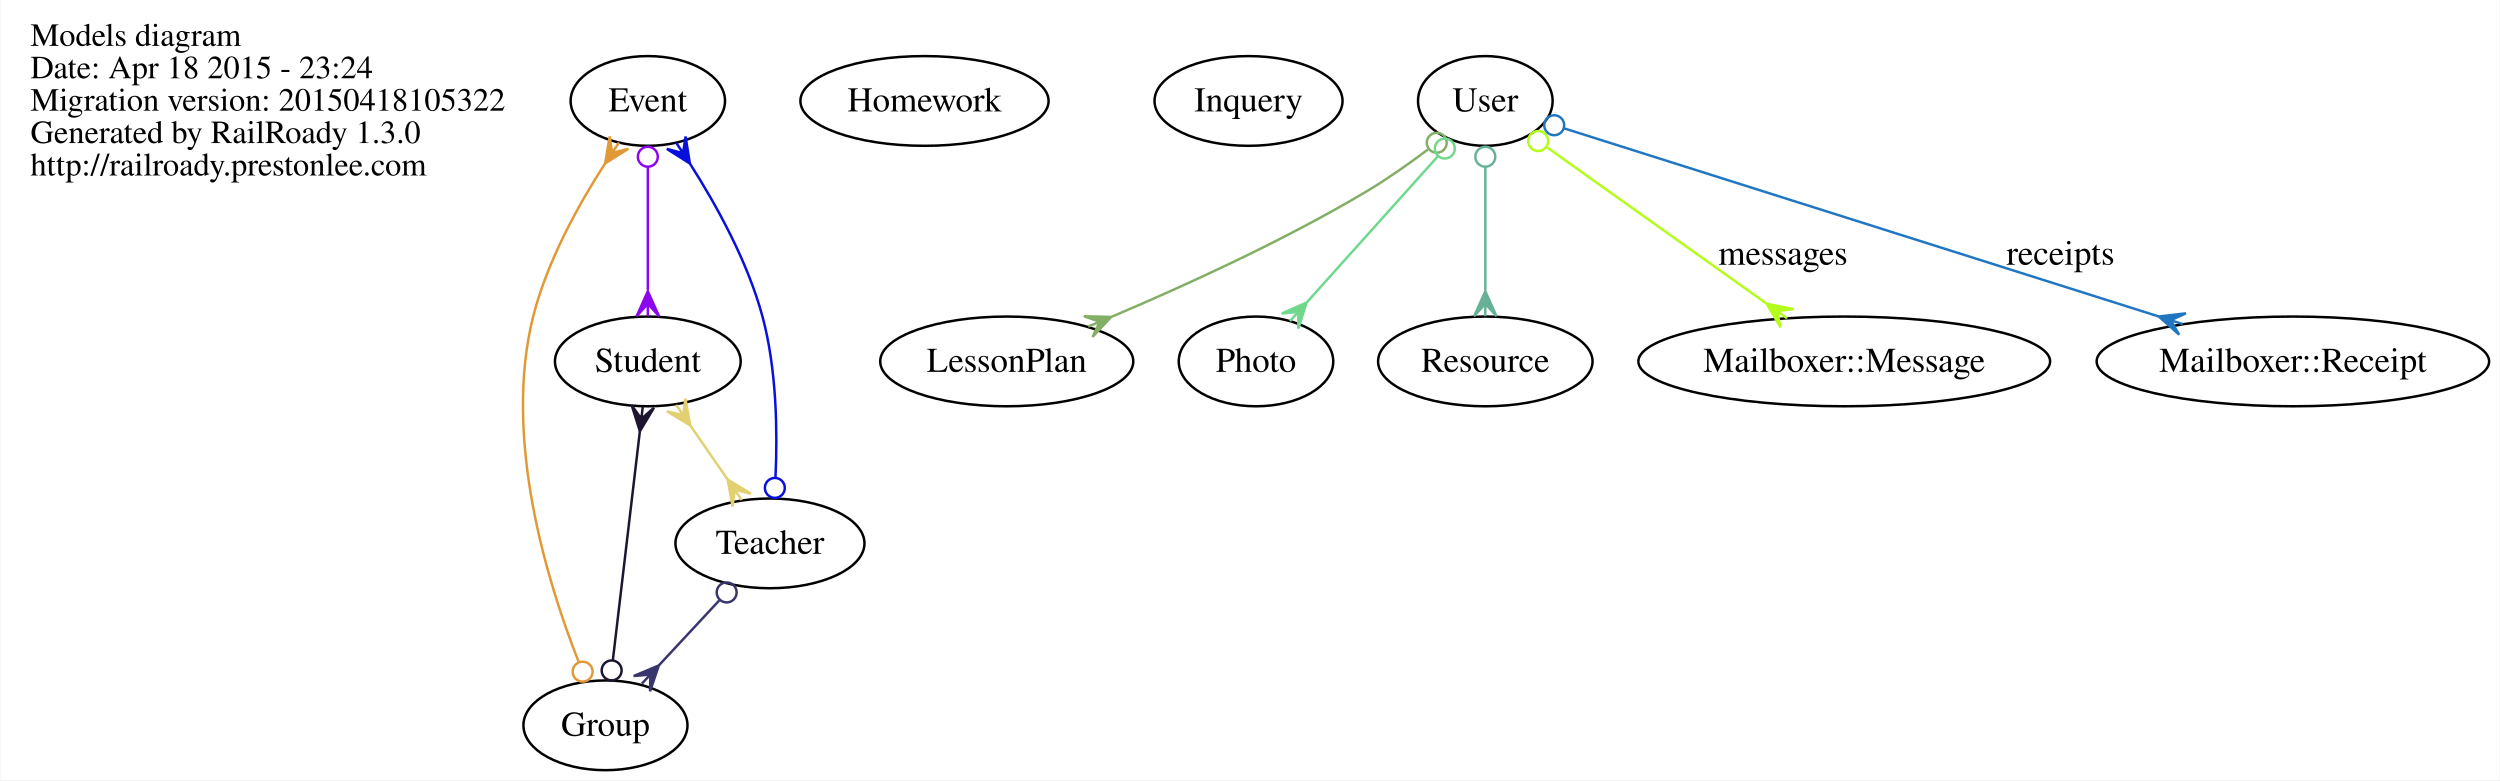
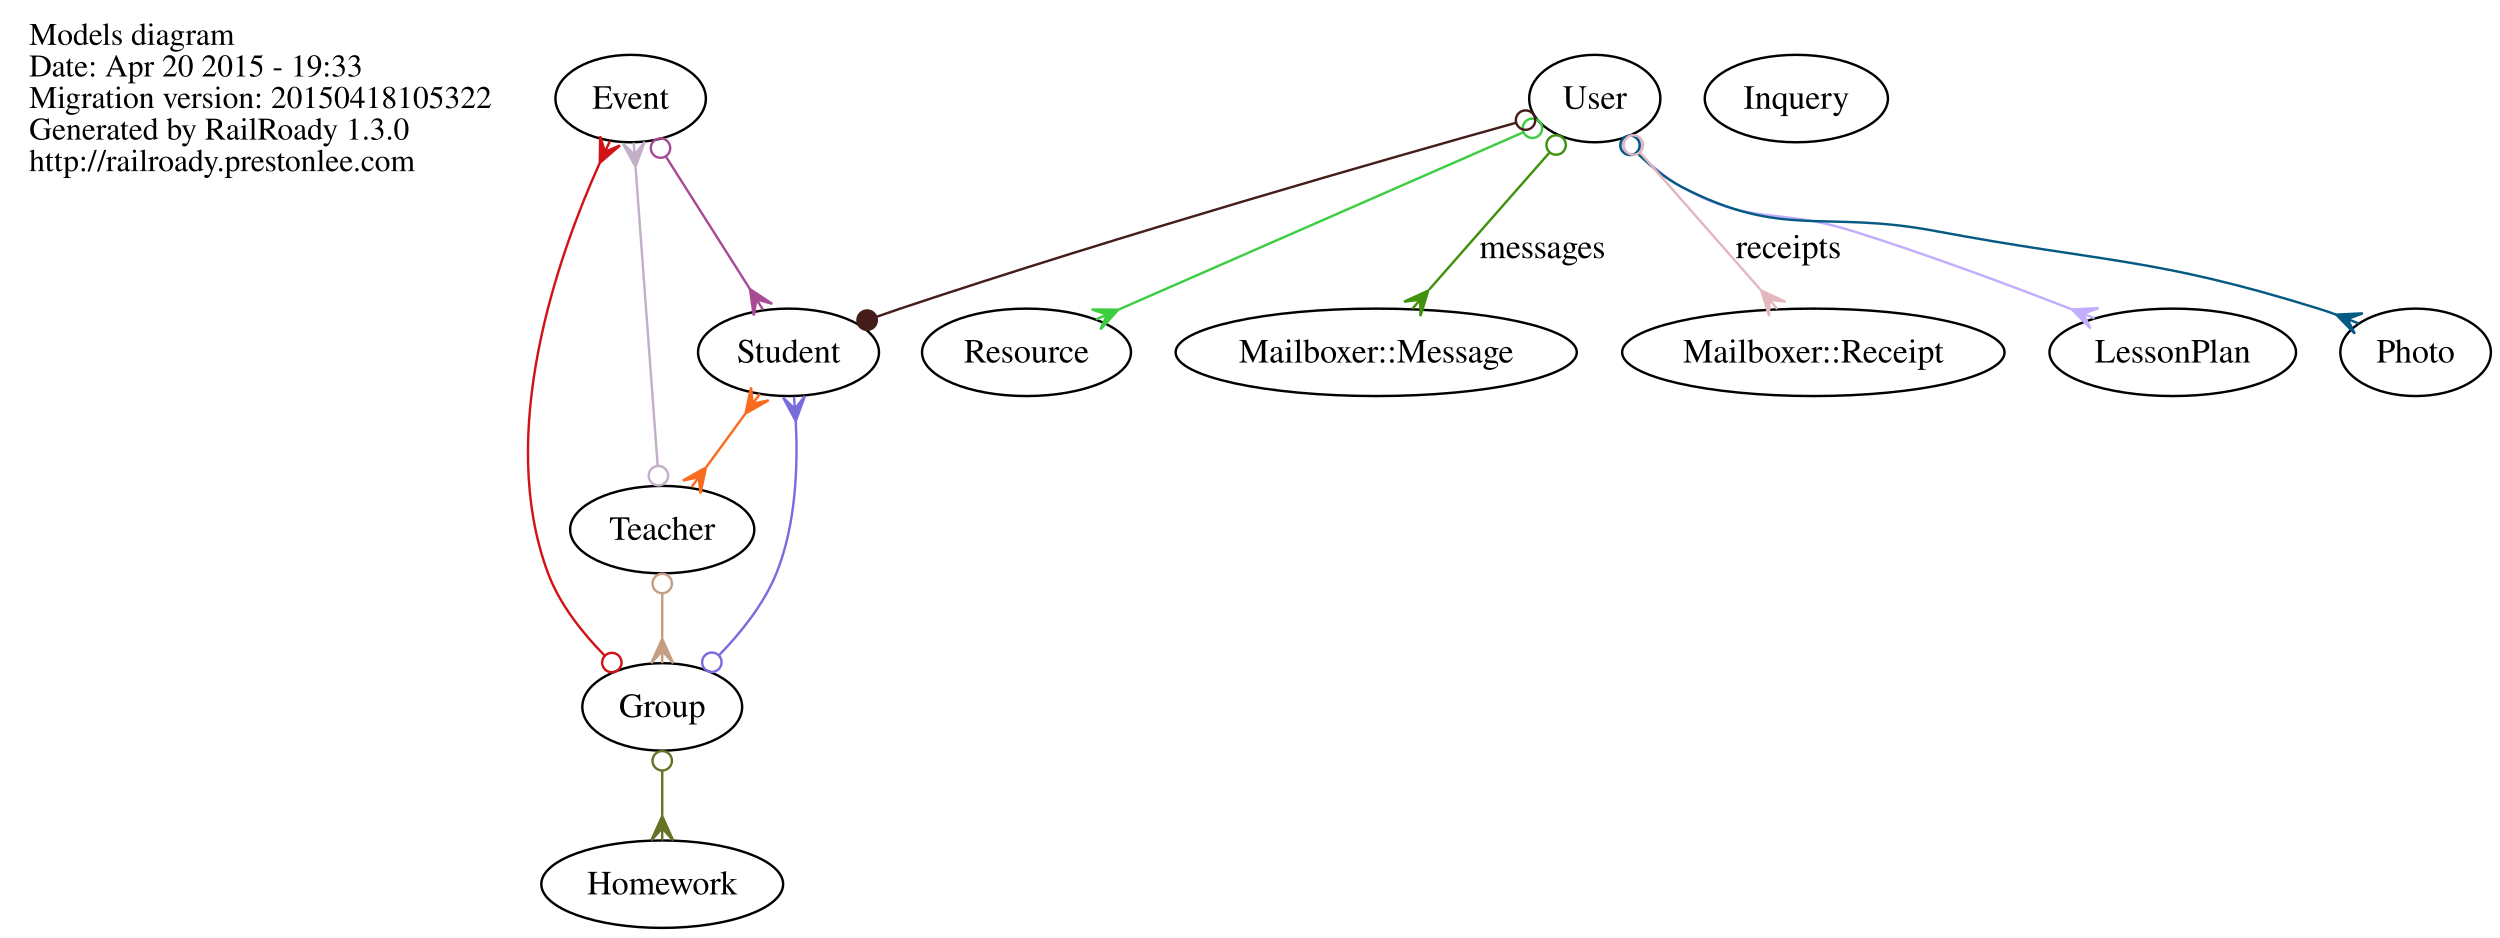
- <svg xmlns="http://www.w3.org/2000/svg" width="1003pt" height="313pt" viewBox="0.00 0.00 1002.56 313.00">
-   <g id="graph0" class="graph" transform="scale(1 1) rotate(0) translate(4 309)">
-     <polygon fill="white" stroke="none" points="-4,4 -4,-309 998.556,-309 998.556,4 -4,4" />
+ <svg xmlns="http://www.w3.org/2000/svg" width="1029pt" height="386pt" viewBox="0.00 0.00 1029.44 386.00">
+   <g id="graph0" class="graph" transform="scale(1 1) rotate(0) translate(4 382)">
+     <polygon fill="white" stroke="none" points="-4,4 -4,-382 1025.44,-382 1025.44,4 -4,4" />
    <g id="node1" class="node">
-       <text text-anchor="start" x="8" y="-290.6" font-family="Times,serif" font-size="13.00">Models diagram</text>
-       <text text-anchor="start" x="8" y="-277.6" font-family="Times,serif" font-size="13.00">Date: Apr 18 2015 - 23:24</text>
-       <text text-anchor="start" x="8" y="-264.6" font-family="Times,serif" font-size="13.00">Migration version: 20150418105322</text>
-       <text text-anchor="start" x="8" y="-251.6" font-family="Times,serif" font-size="13.00">Generated by RailRoady 1.3.0</text>
-       <text text-anchor="start" x="8" y="-238.6" font-family="Times,serif" font-size="13.00">http://railroady.prestonlee.com</text>
+       <text text-anchor="start" x="8" y="-363.6" font-family="Times,serif" font-size="13.00">Models diagram</text>
+       <text text-anchor="start" x="8" y="-350.6" font-family="Times,serif" font-size="13.00">Date: Apr 20 2015 - 19:33</text>
+       <text text-anchor="start" x="8" y="-337.6" font-family="Times,serif" font-size="13.00">Migration version: 20150418105322</text>
+       <text text-anchor="start" x="8" y="-324.6" font-family="Times,serif" font-size="13.00">Generated by RailRoady 1.3.0</text>
+       <text text-anchor="start" x="8" y="-311.6" font-family="Times,serif" font-size="13.00">http://railroady.prestonlee.com</text>
    </g>
    <g id="node2" class="node">
-       <ellipse fill="none" stroke="black" cx="255.688" cy="-268.5" rx="30.971" ry="18" />
-       <text text-anchor="middle" x="255.688" y="-264.3" font-family="Times,serif" font-size="14.00">Event</text>
+       <ellipse fill="none" stroke="black" cx="255.688" cy="-341.5" rx="30.971" ry="18" />
+       <text text-anchor="middle" x="255.688" y="-337.3" font-family="Times,serif" font-size="14.00">Event</text>
    </g>
    <g id="node9" class="node">
-       <ellipse fill="none" stroke="black" cx="255.688" cy="-164" rx="37.259" ry="18" />
-       <text text-anchor="middle" x="255.688" y="-159.8" font-family="Times,serif" font-size="14.00">Student</text>
+       <ellipse fill="none" stroke="black" cx="320.688" cy="-237" rx="37.259" ry="18" />
+       <text text-anchor="middle" x="320.688" y="-232.8" font-family="Times,serif" font-size="14.00">Student</text>
    </g>
    <g id="edge1" class="edge">
-       <path fill="none" stroke="#8c07ee" d="M255.688,-242.017C255.688,-226.986 255.688,-207.959 255.688,-192.577" />
-       <ellipse fill="none" stroke="#8c07ee" cx="255.688" cy="-246.112" rx="4" ry="4" />
-       <polygon fill="#8c07ee" stroke="#8c07ee" points="255.688,-192.131 260.188,-182.131 255.688,-187.131 255.688,-182.131 255.688,-182.131 255.688,-182.131 255.688,-187.131 251.188,-182.131 255.688,-192.131 255.688,-192.131" />
+       <path fill="none" stroke="#a74b95" d="M270.229,-317.569C280.457,-301.44 294.145,-279.856 304.683,-263.238" />
+       <ellipse fill="none" stroke="#a74b95" cx="267.986" cy="-321.106" rx="4" ry="4" />
+       <polygon fill="#a74b95" stroke="#a74b95" points="304.817,-263.027 313.972,-256.992 307.494,-258.805 310.172,-254.582 310.172,-254.582 310.172,-254.582 307.494,-258.805 306.372,-252.172 304.817,-263.027 304.817,-263.027" />
    </g>
    <g id="node3" class="node">
-       <ellipse fill="none" stroke="black" cx="238.688" cy="-18" rx="32.908" ry="18" />
-       <text text-anchor="middle" x="238.688" y="-13.8" font-family="Times,serif" font-size="14.00">Group</text>
+       <ellipse fill="none" stroke="black" cx="268.688" cy="-91" rx="32.908" ry="18" />
+       <text text-anchor="middle" x="268.688" y="-86.8" font-family="Times,serif" font-size="14.00">Group</text>
+     </g>
+     <g id="edge4" class="edge">
+       <path fill="none" stroke="#d11216" d="M244.92,-112.184C235.818,-121.442 226.476,-133.205 221.688,-146 200.015,-203.911 225.765,-276.778 242.867,-314.772" />
+       <ellipse fill="none" stroke="#d11216" cx="247.942" cy="-109.258" rx="4" ry="4" />
+       <polygon fill="#d11216" stroke="#d11216" points="242.984,-315.022 243.126,-325.987 245.095,-319.555 247.205,-324.087 247.205,-324.087 247.205,-324.087 245.095,-319.555 251.285,-322.187 242.984,-315.022 242.984,-315.022" />
+     </g>
+     <g id="node4" class="node">
+       <ellipse fill="none" stroke="black" cx="268.688" cy="-18" rx="49.788" ry="18" />
+       <text text-anchor="middle" x="268.688" y="-13.8" font-family="Times,serif" font-size="14.00">Homework</text>
    </g>
    <g id="edge3" class="edge">
-       <path fill="none" stroke="#e19938" d="M227.958,-43.401C215.306,-75.474 197.453,-133.437 209.688,-182 215.282,-204.204 227.891,-226.918 238.496,-243.349" />
-       <ellipse fill="none" stroke="#e19938" cx="229.533" cy="-39.531" rx="4" ry="4" />
-       <polygon fill="#e19938" stroke="#e19938" points="238.576,-243.468 240.38,-254.285 241.35,-247.628 244.124,-251.788 244.124,-251.788 244.124,-251.788 241.35,-247.628 247.868,-249.291 238.576,-243.468 238.576,-243.468" />
+       <path fill="none" stroke="#677127" d="M268.688,-64.791C268.688,-58.832 268.688,-52.45 268.688,-46.399" />
+       <ellipse fill="none" stroke="#677127" cx="268.688" cy="-68.813" rx="4" ry="4" />
+       <polygon fill="#677127" stroke="#677127" points="268.688,-46.029 273.188,-36.029 268.688,-41.029 268.688,-36.029 268.688,-36.029 268.688,-36.029 268.688,-41.029 264.188,-36.029 268.688,-46.029 268.688,-46.029" />
    </g>
    <g id="edge2" class="edge">
-       <path fill="none" stroke="#1e1531" d="M241.662,-44.195C244.695,-69.881 249.382,-109.591 252.492,-135.933" />
-       <ellipse fill="none" stroke="#1e1531" cx="241.171" cy="-40.034" rx="4" ry="4" />
-       <polygon fill="#1e1531" stroke="#1e1531" points="252.498,-135.985 249.202,-146.443 253.085,-140.95 253.671,-145.916 253.671,-145.916 253.671,-145.916 253.085,-140.95 258.14,-145.388 252.498,-135.985 252.498,-135.985" />
-     </g>
-     <g id="node4" class="node">
-       <ellipse fill="none" stroke="black" cx="366.688" cy="-268.5" rx="49.788" ry="18" />
-       <text text-anchor="middle" x="366.688" y="-264.3" font-family="Times,serif" font-size="14.00">Homework</text>
+       <path fill="none" stroke="#796cdd" d="M292.111,-112.318C301.155,-121.599 310.546,-133.343 315.688,-146 323.762,-165.877 324.622,-190.275 323.679,-208.652" />
+       <ellipse fill="none" stroke="#796cdd" cx="289.123" cy="-109.39" rx="4" ry="4" />
+       <polygon fill="#796cdd" stroke="#796cdd" points="323.674,-208.722 318.469,-218.374 323.316,-213.709 322.957,-218.696 322.957,-218.696 322.957,-218.696 323.316,-213.709 327.445,-219.019 323.674,-208.722 323.674,-208.722" />
    </g>
    <g id="node5" class="node">
-       <ellipse fill="none" stroke="black" cx="496.688" cy="-268.5" rx="37.718" ry="18" />
-       <text text-anchor="middle" x="496.688" y="-264.3" font-family="Times,serif" font-size="14.00">Inquery</text>
+       <ellipse fill="none" stroke="black" cx="735.688" cy="-341.5" rx="37.718" ry="18" />
+       <text text-anchor="middle" x="735.688" y="-337.3" font-family="Times,serif" font-size="14.00">Inquery</text>
    </g>
    <g id="node6" class="node">
-       <ellipse fill="none" stroke="black" cx="399.688" cy="-164" rx="50.766" ry="18" />
-       <text text-anchor="middle" x="399.688" y="-159.8" font-family="Times,serif" font-size="14.00">LessonPlan</text>
+       <ellipse fill="none" stroke="black" cx="890.688" cy="-237" rx="50.766" ry="18" />
+       <text text-anchor="middle" x="890.688" y="-232.8" font-family="Times,serif" font-size="14.00">LessonPlan</text>
    </g>
    <g id="node7" class="node">
-       <ellipse fill="none" stroke="black" cx="499.688" cy="-164" rx="30.997" ry="18" />
-       <text text-anchor="middle" x="499.688" y="-159.8" font-family="Times,serif" font-size="14.00">Photo</text>
+       <ellipse fill="none" stroke="black" cx="990.688" cy="-237" rx="30.997" ry="18" />
+       <text text-anchor="middle" x="990.688" y="-232.8" font-family="Times,serif" font-size="14.00">Photo</text>
    </g>
    <g id="node8" class="node">
-       <ellipse fill="none" stroke="black" cx="591.688" cy="-164" rx="43.022" ry="18" />
-       <text text-anchor="middle" x="591.688" y="-159.8" font-family="Times,serif" font-size="14.00">Resource</text>
+       <ellipse fill="none" stroke="black" cx="418.688" cy="-237" rx="43.022" ry="18" />
+       <text text-anchor="middle" x="418.688" y="-232.8" font-family="Times,serif" font-size="14.00">Resource</text>
    </g>
    <g id="node10" class="node">
-       <ellipse fill="none" stroke="black" cx="304.688" cy="-91" rx="37.917" ry="18" />
-       <text text-anchor="middle" x="304.688" y="-86.8" font-family="Times,serif" font-size="14.00">Teacher</text>
+       <ellipse fill="none" stroke="black" cx="268.688" cy="-164" rx="37.917" ry="18" />
+       <text text-anchor="middle" x="268.688" y="-159.8" font-family="Times,serif" font-size="14.00">Teacher</text>
    </g>
-     <g id="edge4" class="edge">
-       <path fill="none" stroke="#e2d071" d="M272.772,-138.245C277.572,-131.29 282.791,-123.728 287.591,-116.773" />
-       <polygon fill="#e2d071" stroke="#e2d071" points="272.733,-138.302 263.349,-143.977 269.893,-142.418 267.052,-146.533 267.052,-146.533 267.052,-146.533 269.893,-142.418 270.756,-149.089 272.733,-138.302 272.733,-138.302" />
-       <polygon fill="#e2d071" stroke="#e2d071" points="287.705,-116.608 297.088,-110.934 290.545,-112.493 293.385,-108.378 293.385,-108.378 293.385,-108.378 290.545,-112.493 289.681,-105.822 287.705,-116.608 287.705,-116.608" />
+     <g id="edge5" class="edge">
+       <path fill="none" stroke="#f96b1e" d="M302.813,-211.593C297.705,-204.62 292.133,-197.012 287,-190.004" />
+       <polygon fill="#f96b1e" stroke="#f96b1e" points="302.979,-211.821 305.258,-222.548 305.934,-215.855 308.888,-219.889 308.888,-219.889 308.888,-219.889 305.934,-215.855 312.519,-217.23 302.979,-211.821 302.979,-211.821" />
+       <polygon fill="#f96b1e" stroke="#f96b1e" points="286.71,-189.608 284.432,-178.881 283.756,-185.574 280.802,-181.54 280.802,-181.54 280.802,-181.54 283.756,-185.574 277.171,-184.199 286.71,-189.608 286.71,-189.608" />
+     </g>
+     <g id="edge7" class="edge">
+       <path fill="none" stroke="#c1b0c7" d="M266.81,-190.348C264.397,-222.928 260.222,-279.29 257.731,-312.917" />
+       <ellipse fill="none" stroke="#c1b0c7" cx="267.117" cy="-186.206" rx="4" ry="4" />
+       <polygon fill="#c1b0c7" stroke="#c1b0c7" points="257.697,-313.38 252.47,-323.02 257.327,-318.366 256.958,-323.353 256.958,-323.353 256.958,-323.353 257.327,-318.366 261.446,-323.685 257.697,-313.38 257.697,-313.38" />
    </g>
    <g id="edge6" class="edge">
-       <path fill="none" stroke="#0910dc" d="M306.908,-117.643C307.751,-135.905 307.391,-160.856 301.688,-182 295.725,-204.107 283.138,-226.828 272.635,-243.285" />
-       <ellipse fill="none" stroke="#0910dc" cx="306.65" cy="-113.255" rx="4" ry="4" />
-       <polygon fill="#0910dc" stroke="#0910dc" points="272.568,-243.387 263.312,-249.267 269.819,-247.564 267.071,-251.741 267.071,-251.741 267.071,-251.741 269.819,-247.564 270.83,-254.214 272.568,-243.387 272.568,-243.387" />
-     </g>
-     <g id="edge5" class="edge">
-       <path fill="none" stroke="#39366e" d="M284.373,-68.147C276.681,-59.872 267.904,-50.43 260.113,-42.048" />
-       <ellipse fill="none" stroke="#39366e" cx="287.317" cy="-71.313" rx="4" ry="4" />
-       <polygon fill="#39366e" stroke="#39366e" points="260.103,-42.037 256.59,-31.649 256.699,-38.375 253.294,-34.713 253.294,-34.713 253.294,-34.713 256.699,-38.375 249.998,-37.777 260.103,-42.037 260.103,-42.037" />
+       <path fill="none" stroke="#c39e83" d="M268.688,-137.791C268.688,-131.832 268.688,-125.45 268.688,-119.399" />
+       <ellipse fill="none" stroke="#c39e83" cx="268.688" cy="-141.813" rx="4" ry="4" />
+       <polygon fill="#c39e83" stroke="#c39e83" points="268.688,-119.029 273.188,-109.029 268.688,-114.029 268.688,-109.029 268.688,-109.029 268.688,-109.029 268.688,-114.029 264.188,-109.029 268.688,-119.029 268.688,-119.029" />
    </g>
    <g id="node11" class="node">
-       <ellipse fill="none" stroke="black" cx="591.688" cy="-268.5" rx="27" ry="18" />
-       <text text-anchor="middle" x="591.688" y="-264.3" font-family="Times,serif" font-size="14.00">User</text>
+       <ellipse fill="none" stroke="black" cx="652.688" cy="-341.5" rx="27" ry="18" />
+       <text text-anchor="middle" x="652.688" y="-337.3" font-family="Times,serif" font-size="14.00">User</text>
+     </g>
+     <g id="edge9" class="edge">
+       <path fill="none" stroke="#c2adfe" d="M670.761,-319.027C676.072,-313.801 682.209,-308.667 688.688,-305 716.644,-289.177 728.033,-296.602 758.688,-287 789.301,-277.41 823.216,-264.776 849.003,-254.738" />
+       <ellipse fill="none" stroke="#c2adfe" cx="667.699" cy="-322.23" rx="4" ry="4" />
+       <polygon fill="#c2adfe" stroke="#c2adfe" points="849.154,-254.679 860.106,-255.22 853.809,-252.855 858.464,-251.03 858.464,-251.03 858.464,-251.03 853.809,-252.855 856.822,-246.841 849.154,-254.679 849.154,-254.679" />
    </g>
    <g id="edge8" class="edge">
-       <path fill="none" stroke="#83ae66" d="M568.641,-248.995C560.934,-243.207 552.147,-237.027 543.688,-232 510.784,-212.448 471.226,-194.401 441.903,-181.975" />
-       <ellipse fill="none" stroke="#83ae66" cx="572.201" cy="-251.722" rx="4" ry="4" />
-       <polygon fill="#83ae66" stroke="#83ae66" points="441.599,-181.848 434.115,-173.832 436.988,-179.915 432.376,-177.982 432.376,-177.982 432.376,-177.982 436.988,-179.915 430.637,-182.133 441.599,-181.848 441.599,-181.848" />
+       <path fill="none" stroke="#055a83" d="M669.952,-319.287C675.399,-313.846 681.808,-308.537 688.688,-305 730.406,-283.551 746.584,-295.657 792.688,-287 863.105,-273.778 882.258,-276.232 950.688,-255 953.084,-254.257 955.533,-253.419 957.979,-252.525" />
+       <ellipse fill="none" stroke="#055a83" cx="667.177" cy="-322.247" rx="4" ry="4" />
+       <polygon fill="#055a83" stroke="#055a83" points="957.984,-252.524 968.936,-253.064 962.639,-250.699 967.294,-248.874 967.294,-248.874 967.294,-248.874 962.639,-250.699 965.652,-244.685 957.984,-252.524 957.984,-252.524" />
    </g>
-     <g id="edge7" class="edge">
-       <path fill="none" stroke="#70d88c" d="M572.68,-246.323C557.334,-229.225 535.784,-205.216 520.079,-187.719" />
-       <ellipse fill="none" stroke="#70d88c" cx="575.441" cy="-249.399" rx="4" ry="4" />
-       <polygon fill="#70d88c" stroke="#70d88c" points="519.998,-187.628 516.667,-177.18 516.658,-183.907 513.318,-180.186 513.318,-180.186 513.318,-180.186 516.658,-183.907 509.969,-183.192 519.998,-187.628 519.998,-187.628" />
+     <g id="edge10" class="edge">
+       <path fill="none" stroke="#3ccd40" d="M623.251,-327.606C581.037,-309.115 503.278,-275.054 456.745,-254.67" />
+       <ellipse fill="none" stroke="#3ccd40" cx="627.01" cy="-329.252" rx="4" ry="4" />
+       <polygon fill="#3ccd40" stroke="#3ccd40" points="456.473,-254.551 449.119,-246.417 451.893,-252.545 447.313,-250.539 447.313,-250.539 447.313,-250.539 451.893,-252.545 445.507,-254.661 456.473,-254.551 456.473,-254.551" />
    </g>
-     <g id="edge9" class="edge">
-       <path fill="none" stroke="#67b297" d="M591.688,-242.017C591.688,-226.986 591.688,-207.959 591.688,-192.577" />
-       <ellipse fill="none" stroke="#67b297" cx="591.688" cy="-246.112" rx="4" ry="4" />
-       <polygon fill="#67b297" stroke="#67b297" points="591.688,-192.131 596.188,-182.131 591.688,-187.131 591.688,-182.131 591.688,-182.131 591.688,-182.131 591.688,-187.131 587.188,-182.131 591.688,-192.131 591.688,-192.131" />
+     <g id="edge11" class="edge">
+       <path fill="none" stroke="#441d1a" d="M620.292,-331.54C567.052,-316.654 457.863,-285.442 366.688,-255 363.508,-253.938 360.218,-252.801 356.927,-251.637" />
+       <ellipse fill="none" stroke="#441d1a" cx="624.185" cy="-332.626" rx="4" ry="4" />
+       <ellipse fill="#441d1a" stroke="#441d1a" cx="353.062" cy="-250.247" rx="4" ry="4" />
    </g>
    <g id="node12" class="node">
-       <ellipse fill="none" stroke="black" cx="735.688" cy="-164" rx="82.605" ry="18" />
-       <text text-anchor="middle" x="735.688" y="-159.8" font-family="Times,serif" font-size="14.00">Mailboxer::Message</text>
+       <ellipse fill="none" stroke="black" cx="562.688" cy="-237" rx="82.605" ry="18" />
+       <text text-anchor="middle" x="562.688" y="-232.8" font-family="Times,serif" font-size="14.00">Mailboxer::Message</text>
    </g>
-     <g id="edge10" class="edge">
-       <path fill="none" stroke="#b4fc19" d="M616.481,-249.852C640.886,-232.48 678.23,-205.898 704.607,-187.124" />
-       <ellipse fill="none" stroke="#b4fc19" cx="612.893" cy="-252.406" rx="4" ry="4" />
-       <polygon fill="#b4fc19" stroke="#b4fc19" points="704.608,-187.123 715.364,-184.99 708.681,-184.223 712.755,-181.324 712.755,-181.324 712.755,-181.324 708.681,-184.223 710.145,-177.658 704.608,-187.123 704.608,-187.123" />
-       <text text-anchor="middle" x="711.126" y="-202.8" font-family="Times,serif" font-size="14.00">messages</text>
+     <g id="edge12" class="edge">
+       <path fill="none" stroke="#40910c" d="M634.037,-319.258C619.634,-302.856 599.673,-280.122 584.525,-262.87" />
+       <ellipse fill="none" stroke="#40910c" cx="636.769" cy="-322.37" rx="4" ry="4" />
+       <polygon fill="#40910c" stroke="#40910c" points="584.119,-262.408 580.903,-251.924 580.82,-258.651 577.521,-254.893 577.521,-254.893 577.521,-254.893 580.82,-258.651 574.14,-257.863 584.119,-262.408 584.119,-262.408" />
+       <text text-anchor="middle" x="631.126" y="-275.8" font-family="Times,serif" font-size="14.00">messages</text>
    </g>
    <g id="node13" class="node">
-       <ellipse fill="none" stroke="black" cx="915.688" cy="-164" rx="78.737" ry="18" />
-       <text text-anchor="middle" x="915.688" y="-159.8" font-family="Times,serif" font-size="14.00">Mailboxer::Receipt</text>
+       <ellipse fill="none" stroke="black" cx="742.688" cy="-237" rx="78.737" ry="18" />
+       <text text-anchor="middle" x="742.688" y="-232.8" font-family="Times,serif" font-size="14.00">Mailboxer::Receipt</text>
    </g>
-     <g id="edge11" class="edge">
-       <path fill="none" stroke="#2176c2" d="M623.251,-257.515C678.559,-240.018 793.573,-203.632 861.721,-182.073" />
-       <ellipse fill="none" stroke="#2176c2" cx="619.326" cy="-258.756" rx="4" ry="4" />
-       <polygon fill="#2176c2" stroke="#2176c2" points="861.888,-182.02 872.78,-183.294 866.656,-180.512 871.423,-179.004 871.423,-179.004 871.423,-179.004 866.656,-180.512 870.065,-174.713 861.888,-182.02 861.888,-182.02" />
-       <text text-anchor="middle" x="822.453" y="-202.8" font-family="Times,serif" font-size="14.00">receipts</text>
+     <g id="edge13" class="edge">
+       <path fill="none" stroke="#e4b7bf" d="M671.339,-319.258C685.741,-302.856 705.703,-280.122 720.851,-262.87" />
+       <ellipse fill="none" stroke="#e4b7bf" cx="668.607" cy="-322.37" rx="4" ry="4" />
+       <polygon fill="#e4b7bf" stroke="#e4b7bf" points="721.256,-262.408 731.236,-257.863 724.555,-258.651 727.854,-254.893 727.854,-254.893 727.854,-254.893 724.555,-258.651 724.473,-251.924 721.256,-262.408 721.256,-262.408" />
+       <text text-anchor="middle" x="732.453" y="-275.8" font-family="Times,serif" font-size="14.00">receipts</text>
    </g>
  </g>
</svg>
